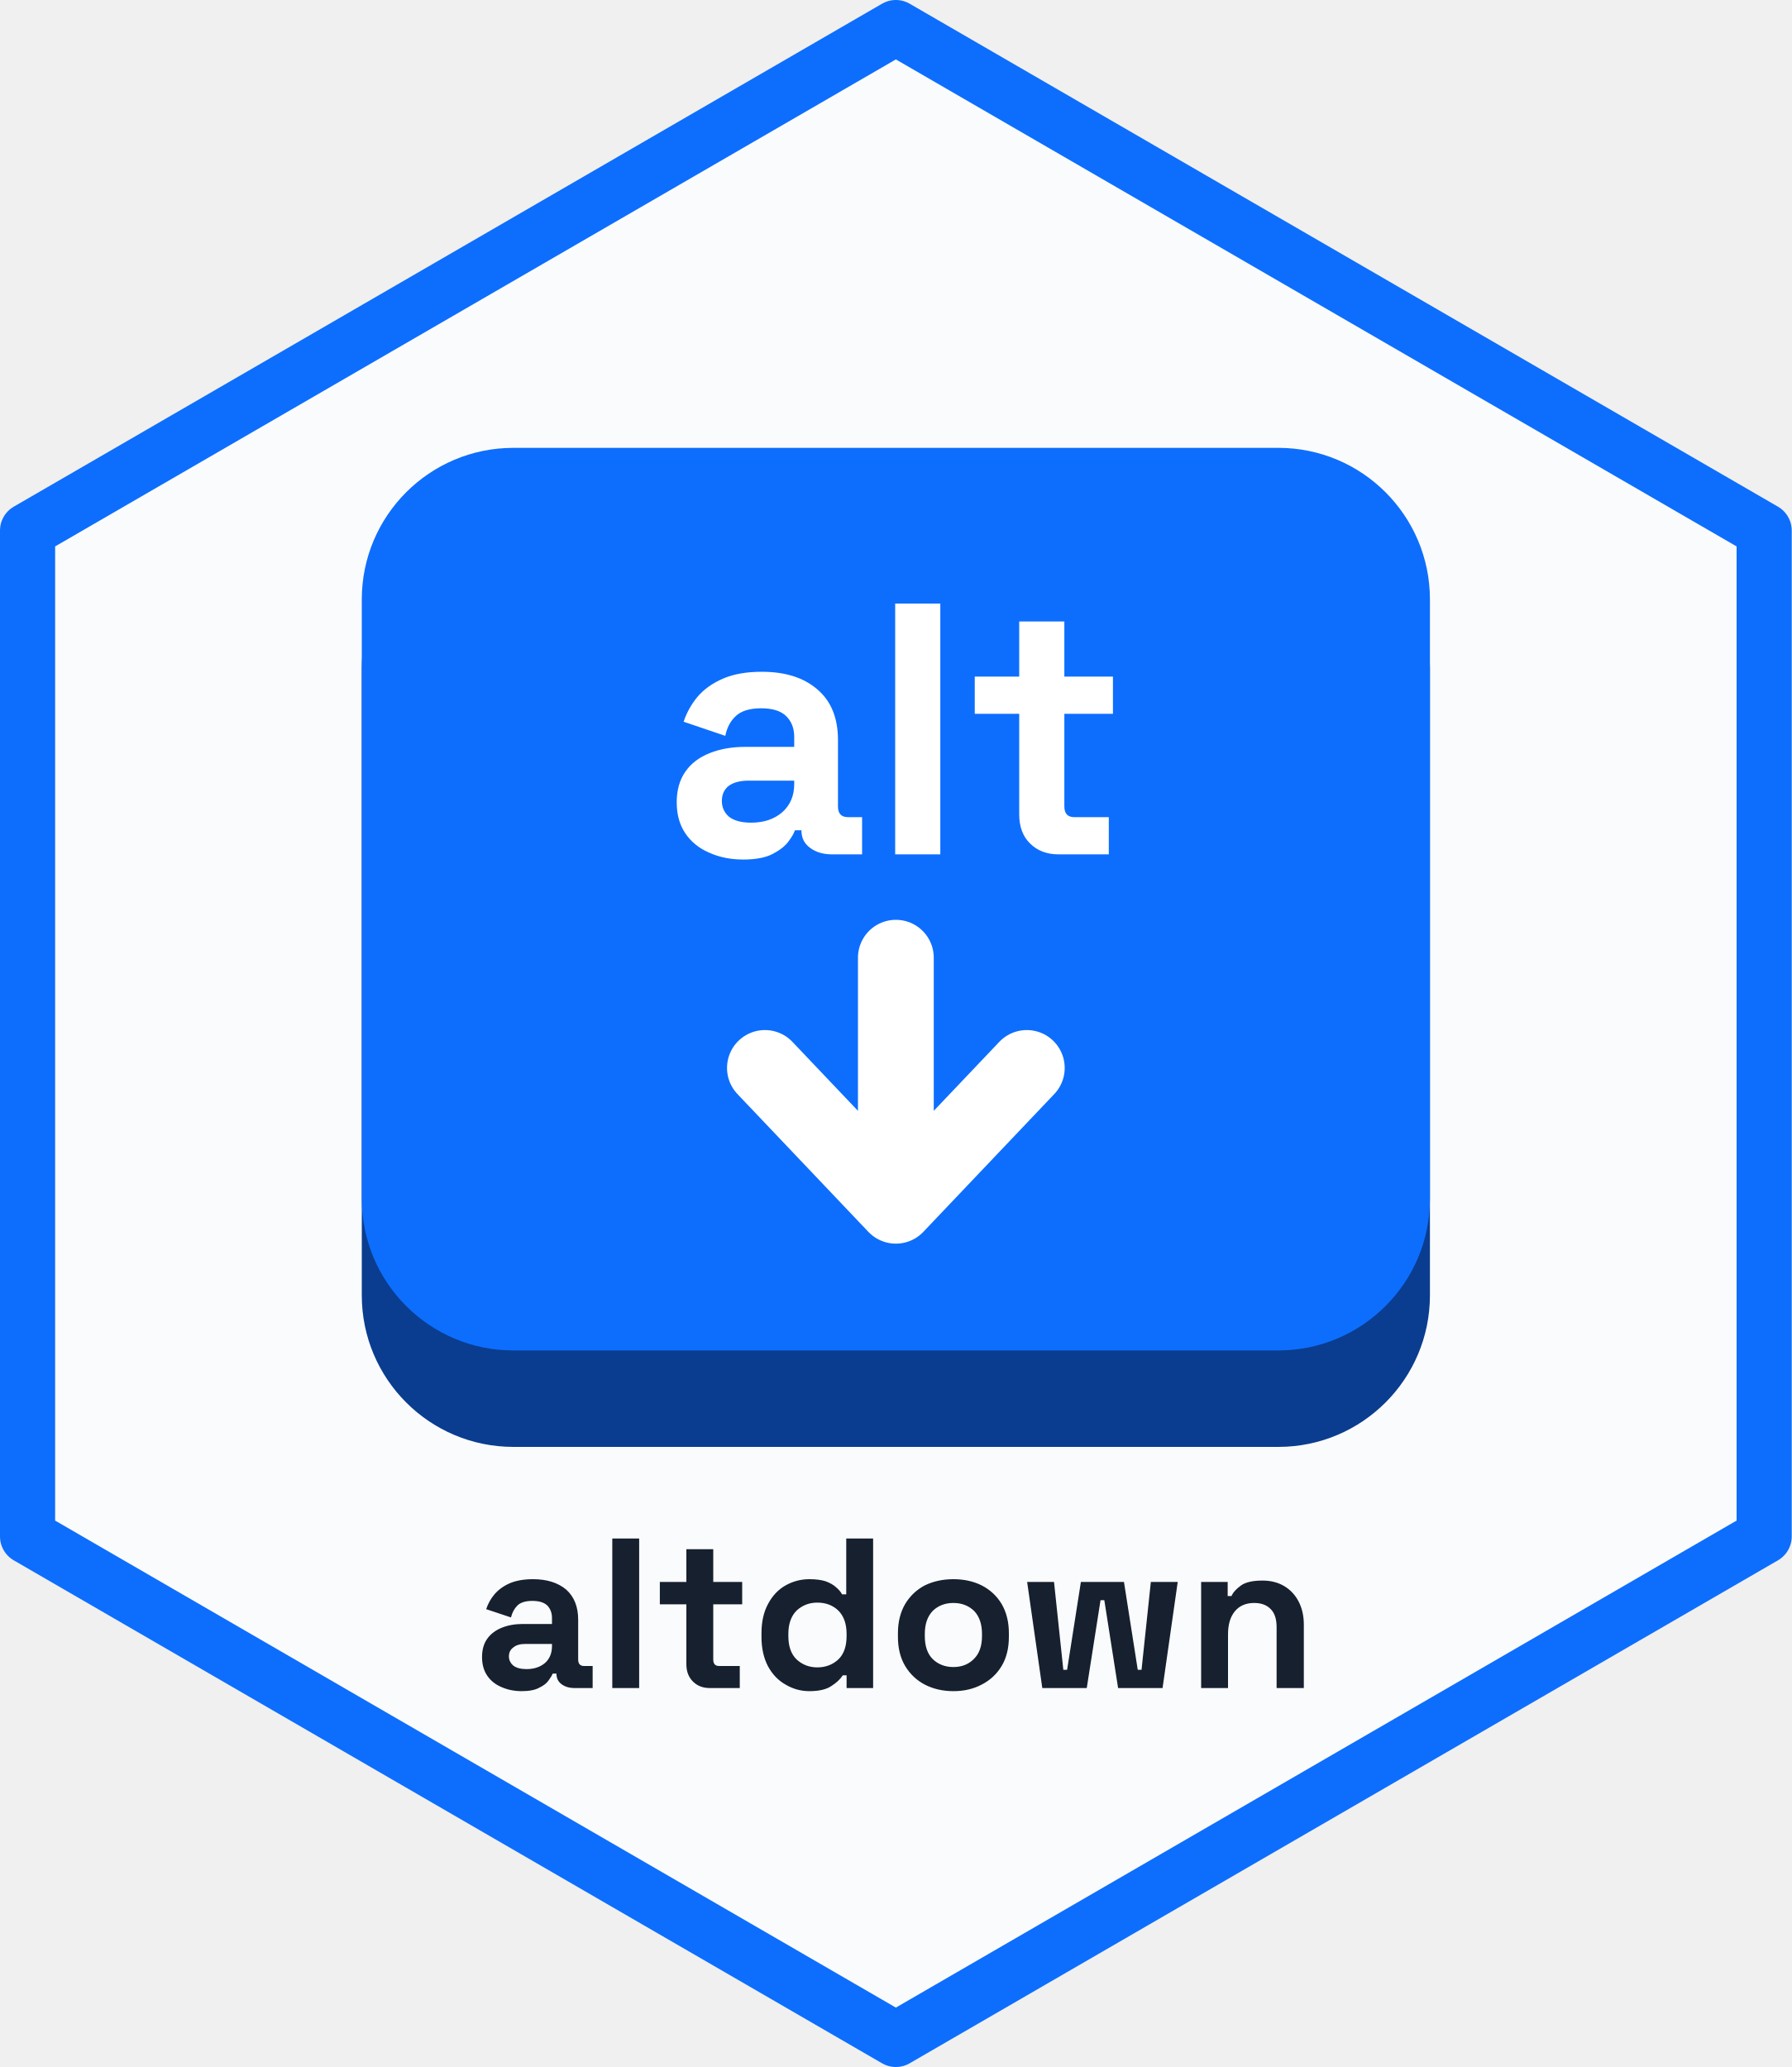
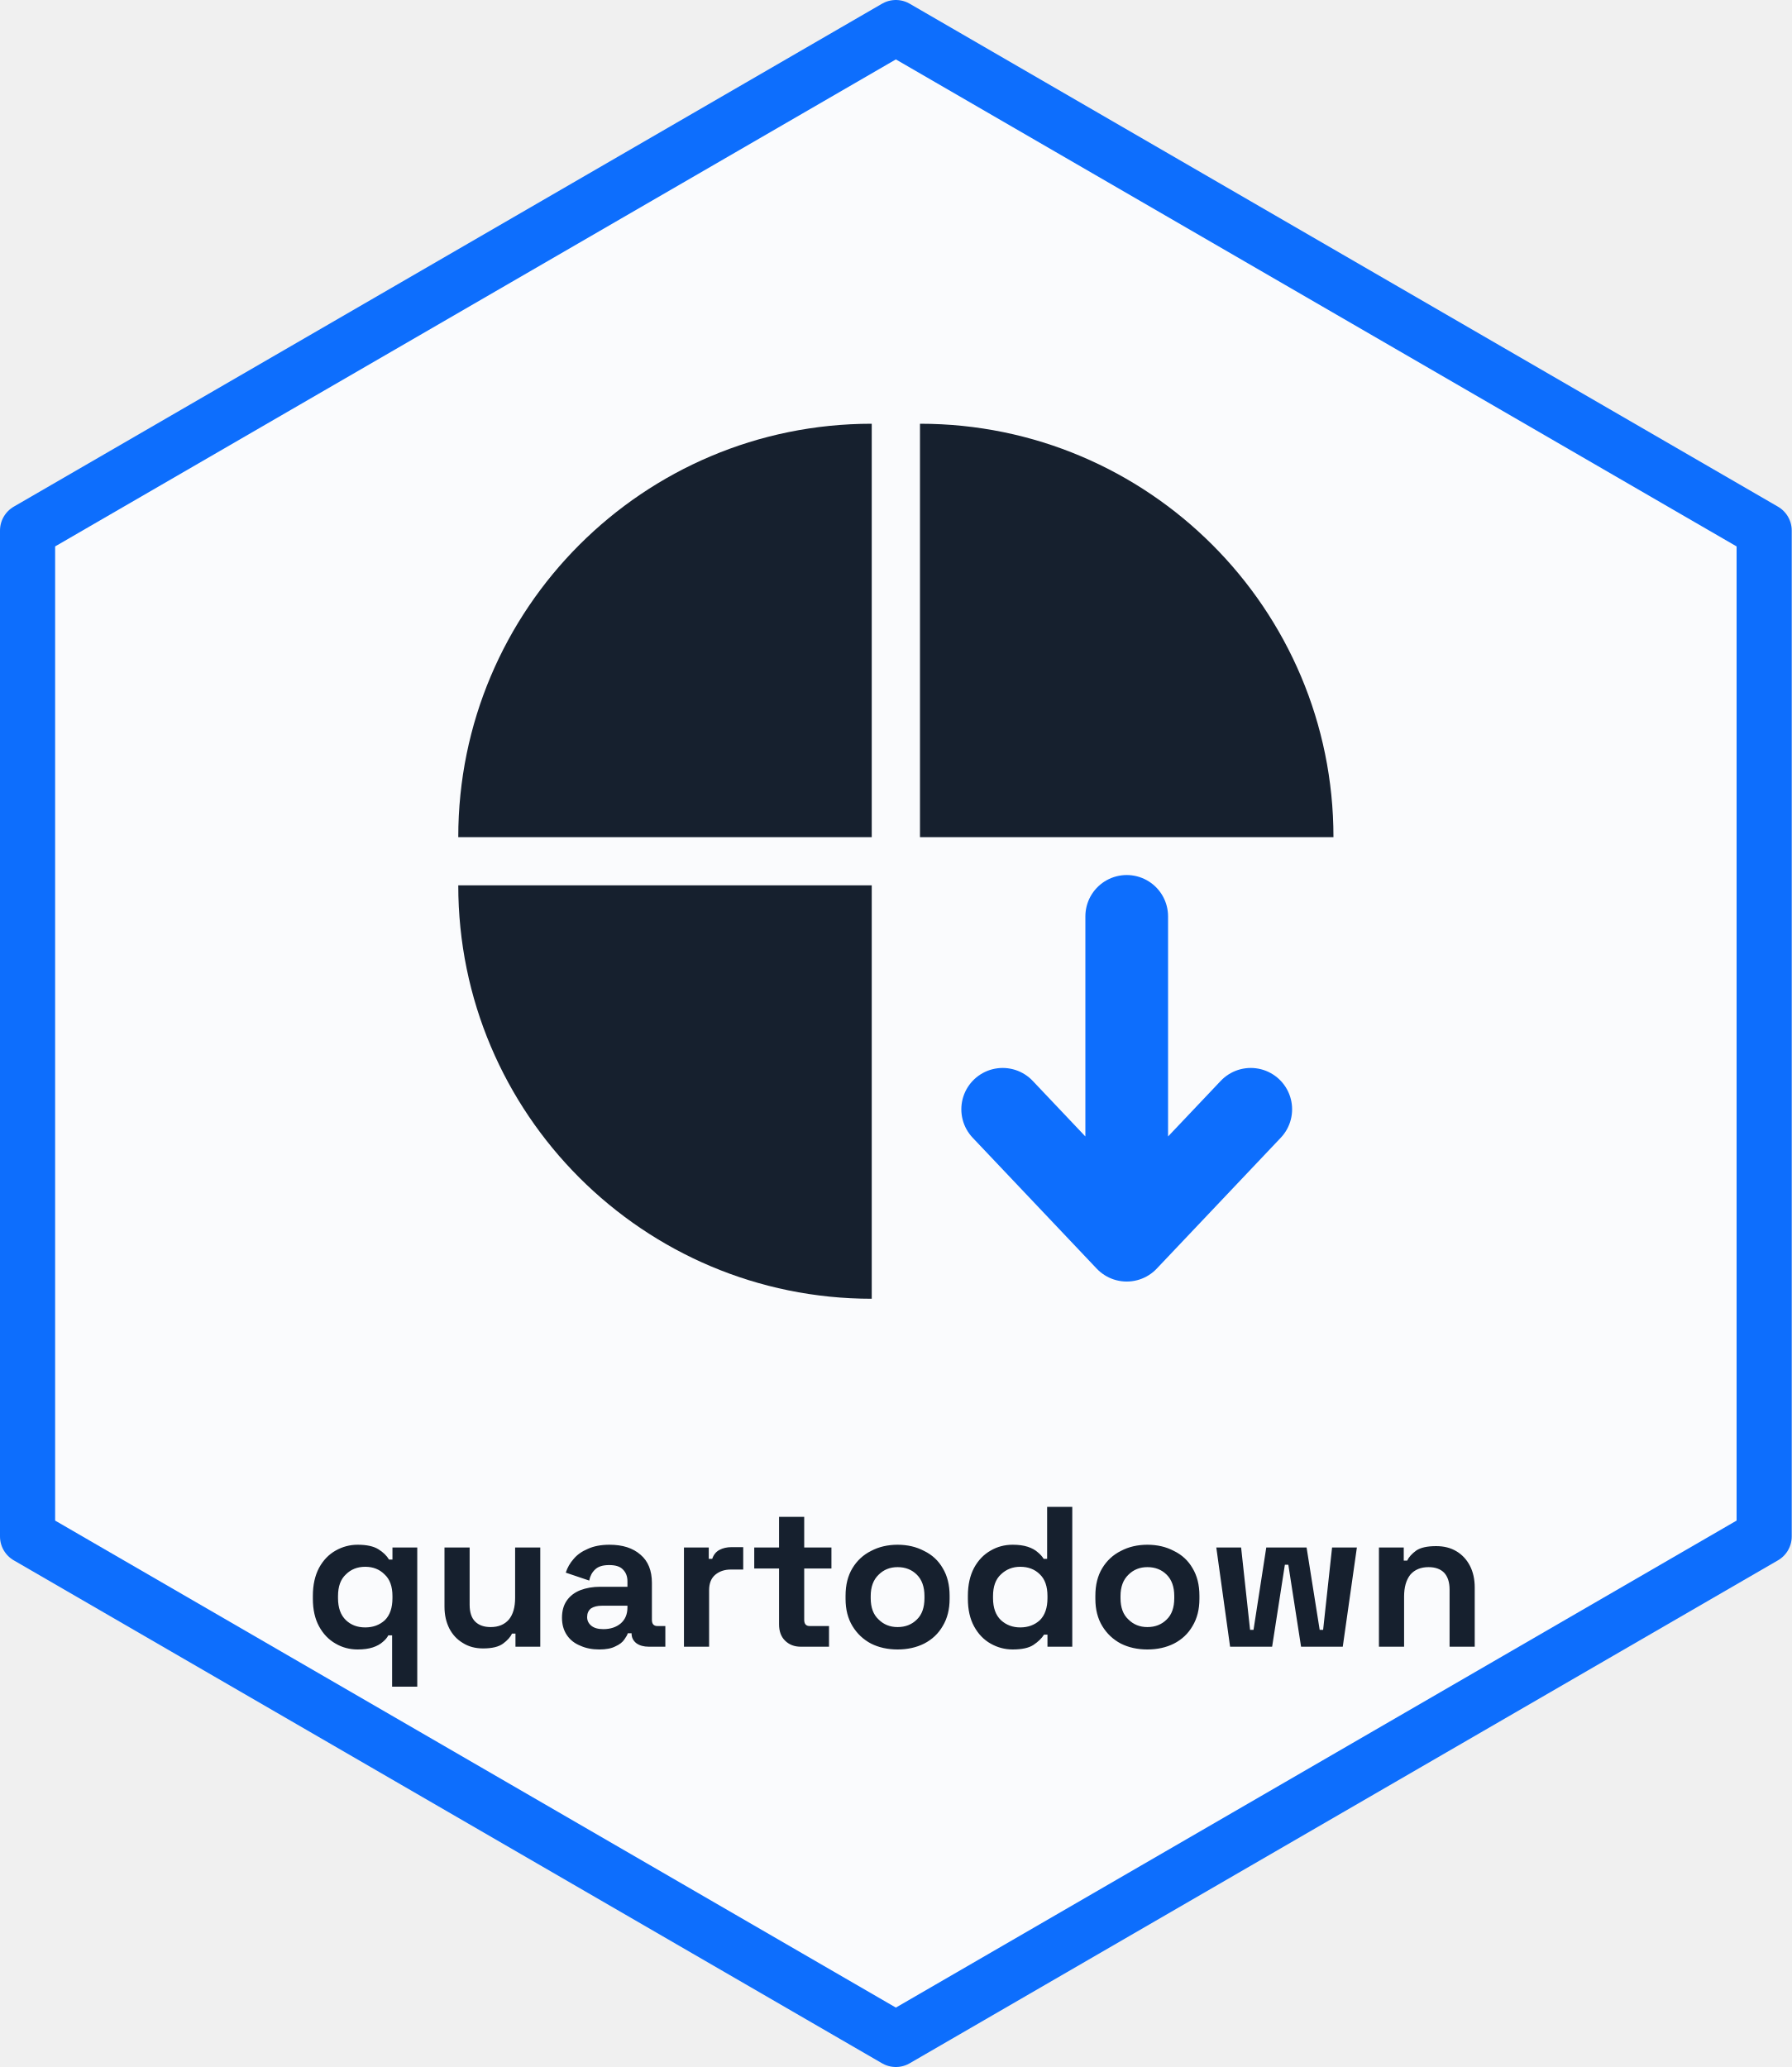
<svg xmlns="http://www.w3.org/2000/svg" viewBox="0 0 520 600" width="520" height="600">
  <polygon points="260,8 512,154 512,446 260,592 8,446 8,154" fill="#FAFBFD" stroke="#0D6EFD" stroke-width="16" stroke-linejoin="round" />
-   <rect x="105" y="150" width="310" height="270" rx="44" fill="#0A3D8F" />
-   <rect x="105" y="130" width="310" height="262" rx="44" fill="#0D6EFD" />
-   <path fill="#FFFFFF" d="M215.7 249.5Q210.2 249.5 205.8 247.5Q201.4 245.6 198.9 241.9Q196.4 238.2 196.4 232.9Q196.4 227.6 198.9 224Q201.4 220.4 206 218.6Q210.5 216.8 216.3 216.8H230.5V213.9Q230.5 210.2 228.2 207.9Q225.9 205.6 220.9 205.6Q216 205.6 213.6 207.8Q211.2 210 210.5 213.6L198.4 209.5Q199.7 205.6 202.4 202.3Q205.2 199 209.8 197Q214.4 195 221.1 195Q231.3 195 237.2 200.1Q243.2 205.2 243.2 214.8V234.1Q243.2 237.2 246.1 237.2H250.2V248H241.5Q237.6 248 235.1 246.1Q232.6 244.3 232.6 241.1V241H230.7Q230.3 242.3 228.8 244.3Q227.3 246.3 224.2 247.9Q221.1 249.5 215.7 249.5ZM218 238.8Q223.5 238.8 227 235.8Q230.5 232.7 230.5 227.6V226.6H217.3Q213.6 226.6 211.5 228.1Q209.5 229.7 209.5 232.5Q209.5 235.3 211.6 237.1Q213.8 238.8 218 238.8ZM259.8 248V175.2H272.9V248ZM307.2 248Q302.1 248 298.9 244.8Q295.8 241.7 295.8 236.4V207.2H282.9V196.4H295.8V180.4H308.9V196.4H323V207.2H308.9V234.1Q308.9 237.2 311.8 237.2H321.8V248Z" />
-   <path d="M260,278 V346 M222,310 L260,350 L298,310" fill="none" stroke="#FFFFFF" stroke-width="22" stroke-linecap="round" stroke-linejoin="round" />
-   <path fill="#16202E" d="M151.4 490.9Q148.2 490.9 145.5 489.7Q142.9 488.6 141.4 486.4Q139.9 484.2 139.9 481Q139.9 477.8 141.4 475.7Q142.9 473.6 145.6 472.5Q148.3 471.4 151.8 471.4H160.2V469.7Q160.2 467.5 158.9 466.1Q157.5 464.7 154.5 464.7Q151.6 464.7 150.2 466Q148.8 467.4 148.3 469.5L141.1 467.1Q141.9 464.7 143.5 462.8Q145.2 460.8 147.9 459.6Q150.7 458.4 154.7 458.4Q160.7 458.4 164.3 461.4Q167.8 464.5 167.8 470.2V481.7Q167.8 483.6 169.5 483.6H172V490H166.8Q164.5 490 163 488.9Q161.5 487.8 161.5 485.9V485.8H160.4Q160.1 486.6 159.2 487.8Q158.4 489 156.5 489.9Q154.7 490.9 151.4 490.9ZM152.8 484.5Q156.1 484.5 158.2 482.7Q160.2 480.9 160.2 477.8V477.2H152.4Q150.2 477.2 149 478.2Q147.7 479.1 147.7 480.8Q147.7 482.4 149 483.5Q150.3 484.5 152.8 484.5ZM177.7 490V446.6H185.5V490ZM206 490Q203 490 201.1 488.1Q199.2 486.2 199.2 483.1V465.7H191.5V459.2H199.2V449.7H207V459.2H215.4V465.7H207V481.7Q207 483.6 208.7 483.6H214.7V490ZM234.9 490.9Q231.2 490.9 228 489Q224.8 487.2 222.9 483.7Q221 480.1 221 475.1V474.1Q221 469.1 222.9 465.6Q224.8 462 228 460.2Q231.2 458.4 234.9 458.4Q237.7 458.4 239.6 459Q241.5 459.7 242.6 460.7Q243.8 461.7 244.4 462.8H245.6V446.6H253.4V490H245.7V486.3H244.6Q243.5 488 241.3 489.4Q239.1 490.9 234.9 490.9ZM237.2 484Q240.8 484 243.3 481.7Q245.7 479.4 245.7 474.9V474.3Q245.7 469.9 243.3 467.5Q240.9 465.2 237.2 465.2Q233.7 465.2 231.2 467.5Q228.8 469.9 228.8 474.3V474.9Q228.8 479.4 231.2 481.7Q233.7 484 237.2 484ZM276.7 490.9Q272.1 490.9 268.4 489Q264.8 487.1 262.7 483.6Q260.6 480.1 260.6 475.1V474.1Q260.6 469.2 262.7 465.6Q264.8 462.1 268.4 460.2Q272.1 458.4 276.7 458.4Q281.3 458.4 284.9 460.2Q288.6 462.1 290.7 465.6Q292.8 469.2 292.8 474.1V475.1Q292.8 480.1 290.7 483.6Q288.6 487.1 284.9 489Q281.3 490.9 276.7 490.9ZM276.7 483.9Q280.3 483.9 282.6 481.6Q285 479.3 285 474.9V474.3Q285 470 282.7 467.6Q280.3 465.3 276.7 465.3Q273.1 465.3 270.7 467.6Q268.4 470 268.4 474.3V474.9Q268.4 479.3 270.7 481.6Q273.1 483.9 276.7 483.9ZM302.5 490 298.1 459.2H305.9L308.6 484.7H309.7L313.7 459.2H326.2L330.2 484.7H331.3L334 459.2H341.8L337.4 490H324.5L320.5 464.5H319.4L315.4 490ZM348.6 490V459.2H356.3V463.3H357.4Q358.1 461.7 360.2 460.2Q362.2 458.8 366.4 458.8Q370 458.8 372.7 460.4Q375.4 462 376.9 464.9Q378.4 467.8 378.4 471.6V490H370.5V472.3Q370.5 468.8 368.8 467.1Q367.1 465.3 364 465.3Q360.4 465.3 358.4 467.7Q356.4 470.1 356.4 474.4V490Z" />
+   <path d="M253,243 L253,123 A120,120 0 0 0 133,243 Z" fill="#16202E" />
+   <path d="M267,243 L387,243 A120,120 0 0 0 267,123 Z" fill="#16202E" />
+   <path d="M253,257 L133,257 A120,120 0 0 0 253,377 Z" fill="#16202E" />
+   <path d="M327,266 V356 M291,322 L327,360 L363,322" fill="none" stroke="#0D6EFD" stroke-width="24" stroke-linecap="round" stroke-linejoin="round" />
+   <path fill="#16202E" d="M113.8 489.6V474.7H112.7Q112.2 475.7 111.1 476.6Q110 477.6 108.2 478.2Q106.4 478.8 103.8 478.8Q100.3 478.8 97.4 477.1Q94.4 475.4 92.6 472.1Q90.8 468.8 90.8 464.1V463.2Q90.8 458.5 92.6 455.1Q94.4 451.8 97.4 450.1Q100.4 448.4 103.8 448.4Q107.7 448.4 109.8 449.7Q111.9 451 112.9 452.7H113.9V449.2H121.1V489.6ZM106 472.4Q109.4 472.4 111.7 470.3Q113.9 468.1 113.9 463.9V463.3Q113.9 459.1 111.6 457Q109.4 454.8 106 454.8Q102.6 454.8 100.4 457Q98.1 459.1 98.1 463.3V463.9Q98.1 468.1 100.4 470.3Q102.6 472.4 106 472.4ZM140.2 478.5Q136.8 478.5 134.3 476.9Q131.8 475.4 130.4 472.7Q129 469.9 129 466.4V449.2H136.3V465.8Q136.3 469.1 137.9 470.7Q139.5 472.3 142.4 472.3Q145.8 472.3 147.7 470.1Q149.5 467.9 149.5 463.8V449.2H156.8V478H149.6V474.2H148.6Q147.9 475.7 146 477.1Q144.1 478.5 140.2 478.5ZM173.9 478.8Q170.8 478.8 168.4 477.7Q165.9 476.7 164.5 474.6Q163.1 472.5 163.1 469.6Q163.1 466.6 164.5 464.6Q165.9 462.6 168.4 461.6Q171 460.6 174.2 460.6H182.1V459Q182.1 456.9 180.8 455.6Q179.6 454.3 176.8 454.3Q174 454.3 172.7 455.6Q171.4 456.8 171 458.8L164.2 456.5Q164.9 454.3 166.5 452.5Q168 450.7 170.6 449.6Q173.2 448.4 176.9 448.4Q182.6 448.4 185.9 451.3Q189.2 454.1 189.2 459.5V470.2Q189.2 472 190.8 472H193.1V478H188.3Q186.1 478 184.7 477Q183.3 475.9 183.3 474.2V474.1H182.2Q182 474.8 181.2 475.9Q180.4 477.1 178.6 477.9Q176.9 478.8 173.9 478.8ZM175.1 472.9Q178.2 472.9 180.2 471.2Q182.1 469.5 182.1 466.6V466.1H174.7Q172.7 466.1 171.5 466.9Q170.4 467.8 170.4 469.4Q170.4 470.9 171.6 471.9Q172.8 472.9 175.1 472.9ZM198.5 478V449.2H205.7V452.5H206.7Q207.3 450.7 208.8 449.9Q210.3 449.1 212.3 449.1H215.7V455.6H212.1Q209.4 455.6 207.6 457.1Q205.8 458.6 205.8 461.6V478ZM232.4 478Q229.6 478 227.8 476.2Q226.1 474.5 226.1 471.5V455.3H218.9V449.2H226.1V440.3H233.4V449.2H241.3V455.3H233.4V470.2Q233.4 472 235 472H240.6V478ZM260.5 478.8Q256.2 478.8 252.8 477.1Q249.4 475.3 247.4 472Q245.4 468.7 245.4 464.1V463.2Q245.4 458.5 247.4 455.2Q249.4 451.9 252.8 450.2Q256.2 448.4 260.5 448.4Q264.8 448.4 268.2 450.2Q271.7 451.9 273.6 455.2Q275.6 458.5 275.6 463.2V464.1Q275.6 468.7 273.6 472Q271.7 475.3 268.2 477.1Q264.8 478.8 260.5 478.8ZM260.5 472.3Q263.9 472.3 266.1 470.1Q268.3 468 268.3 463.9V463.3Q268.3 459.3 266.1 457.1Q263.9 454.9 260.5 454.9Q257.2 454.9 255 457.1Q252.7 459.3 252.7 463.3V463.9Q252.7 468 255 470.1Q257.2 472.3 260.5 472.3ZM293.9 478.8Q290.5 478.8 287.5 477.1Q284.5 475.4 282.7 472.1Q280.9 468.8 280.9 464.1V463.2Q280.9 458.5 282.7 455.1Q284.5 451.8 287.5 450.1Q290.4 448.4 293.9 448.4Q296.5 448.4 298.3 449Q300.1 449.6 301.2 450.6Q302.3 451.5 302.9 452.5H303.9V437.4H311.2V478H304V474.5H303Q302 476.1 299.9 477.5Q297.9 478.8 293.9 478.8ZM296.1 472.4Q299.5 472.4 301.8 470.3Q304 468.1 304 463.9V463.3Q304 459.1 301.8 457Q299.6 454.8 296.1 454.8Q292.8 454.8 290.5 457Q288.2 459.1 288.2 463.3V463.9Q288.2 468.1 290.5 470.3Q292.8 472.4 296.1 472.4ZM333 478.8Q328.7 478.8 325.3 477.1Q321.9 475.3 319.9 472Q317.9 468.7 317.9 464.1V463.2Q317.9 458.5 319.9 455.2Q321.9 451.9 325.3 450.2Q328.7 448.4 333 448.4Q337.3 448.4 340.7 450.2Q344.2 451.9 346.1 455.2Q348.1 458.5 348.1 463.2V464.1Q348.1 468.7 346.1 472Q344.2 475.3 340.7 477.1Q337.3 478.8 333 478.8ZM333 472.3Q336.4 472.3 338.6 470.1Q340.8 468 340.8 463.9V463.3Q340.8 459.3 338.6 457.1Q336.4 454.9 333 454.9Q329.7 454.9 327.5 457.1Q325.2 459.3 325.2 463.3V463.9Q325.2 468 327.5 470.1Q329.7 472.3 333 472.3ZM357 478 353 449.2H360.2L362.8 473.1H363.8L367.5 449.2H379.2L383 473.1H384L386.6 449.2H393.8L389.7 478H377.6L373.9 454.2H372.9L369.2 478ZM400.2 478V449.2H407.4V453H408.4Q409.1 451.5 411 450.1Q412.9 448.8 416.8 448.8Q420.2 448.8 422.7 450.3Q425.2 451.8 426.6 454.5Q428 457.2 428 460.8V478H420.7V461.4Q420.7 458.2 419.1 456.5Q417.5 454.9 414.6 454.9Q411.2 454.9 409.3 457.1Q407.5 459.4 407.5 463.4V478Z" />
</svg>
